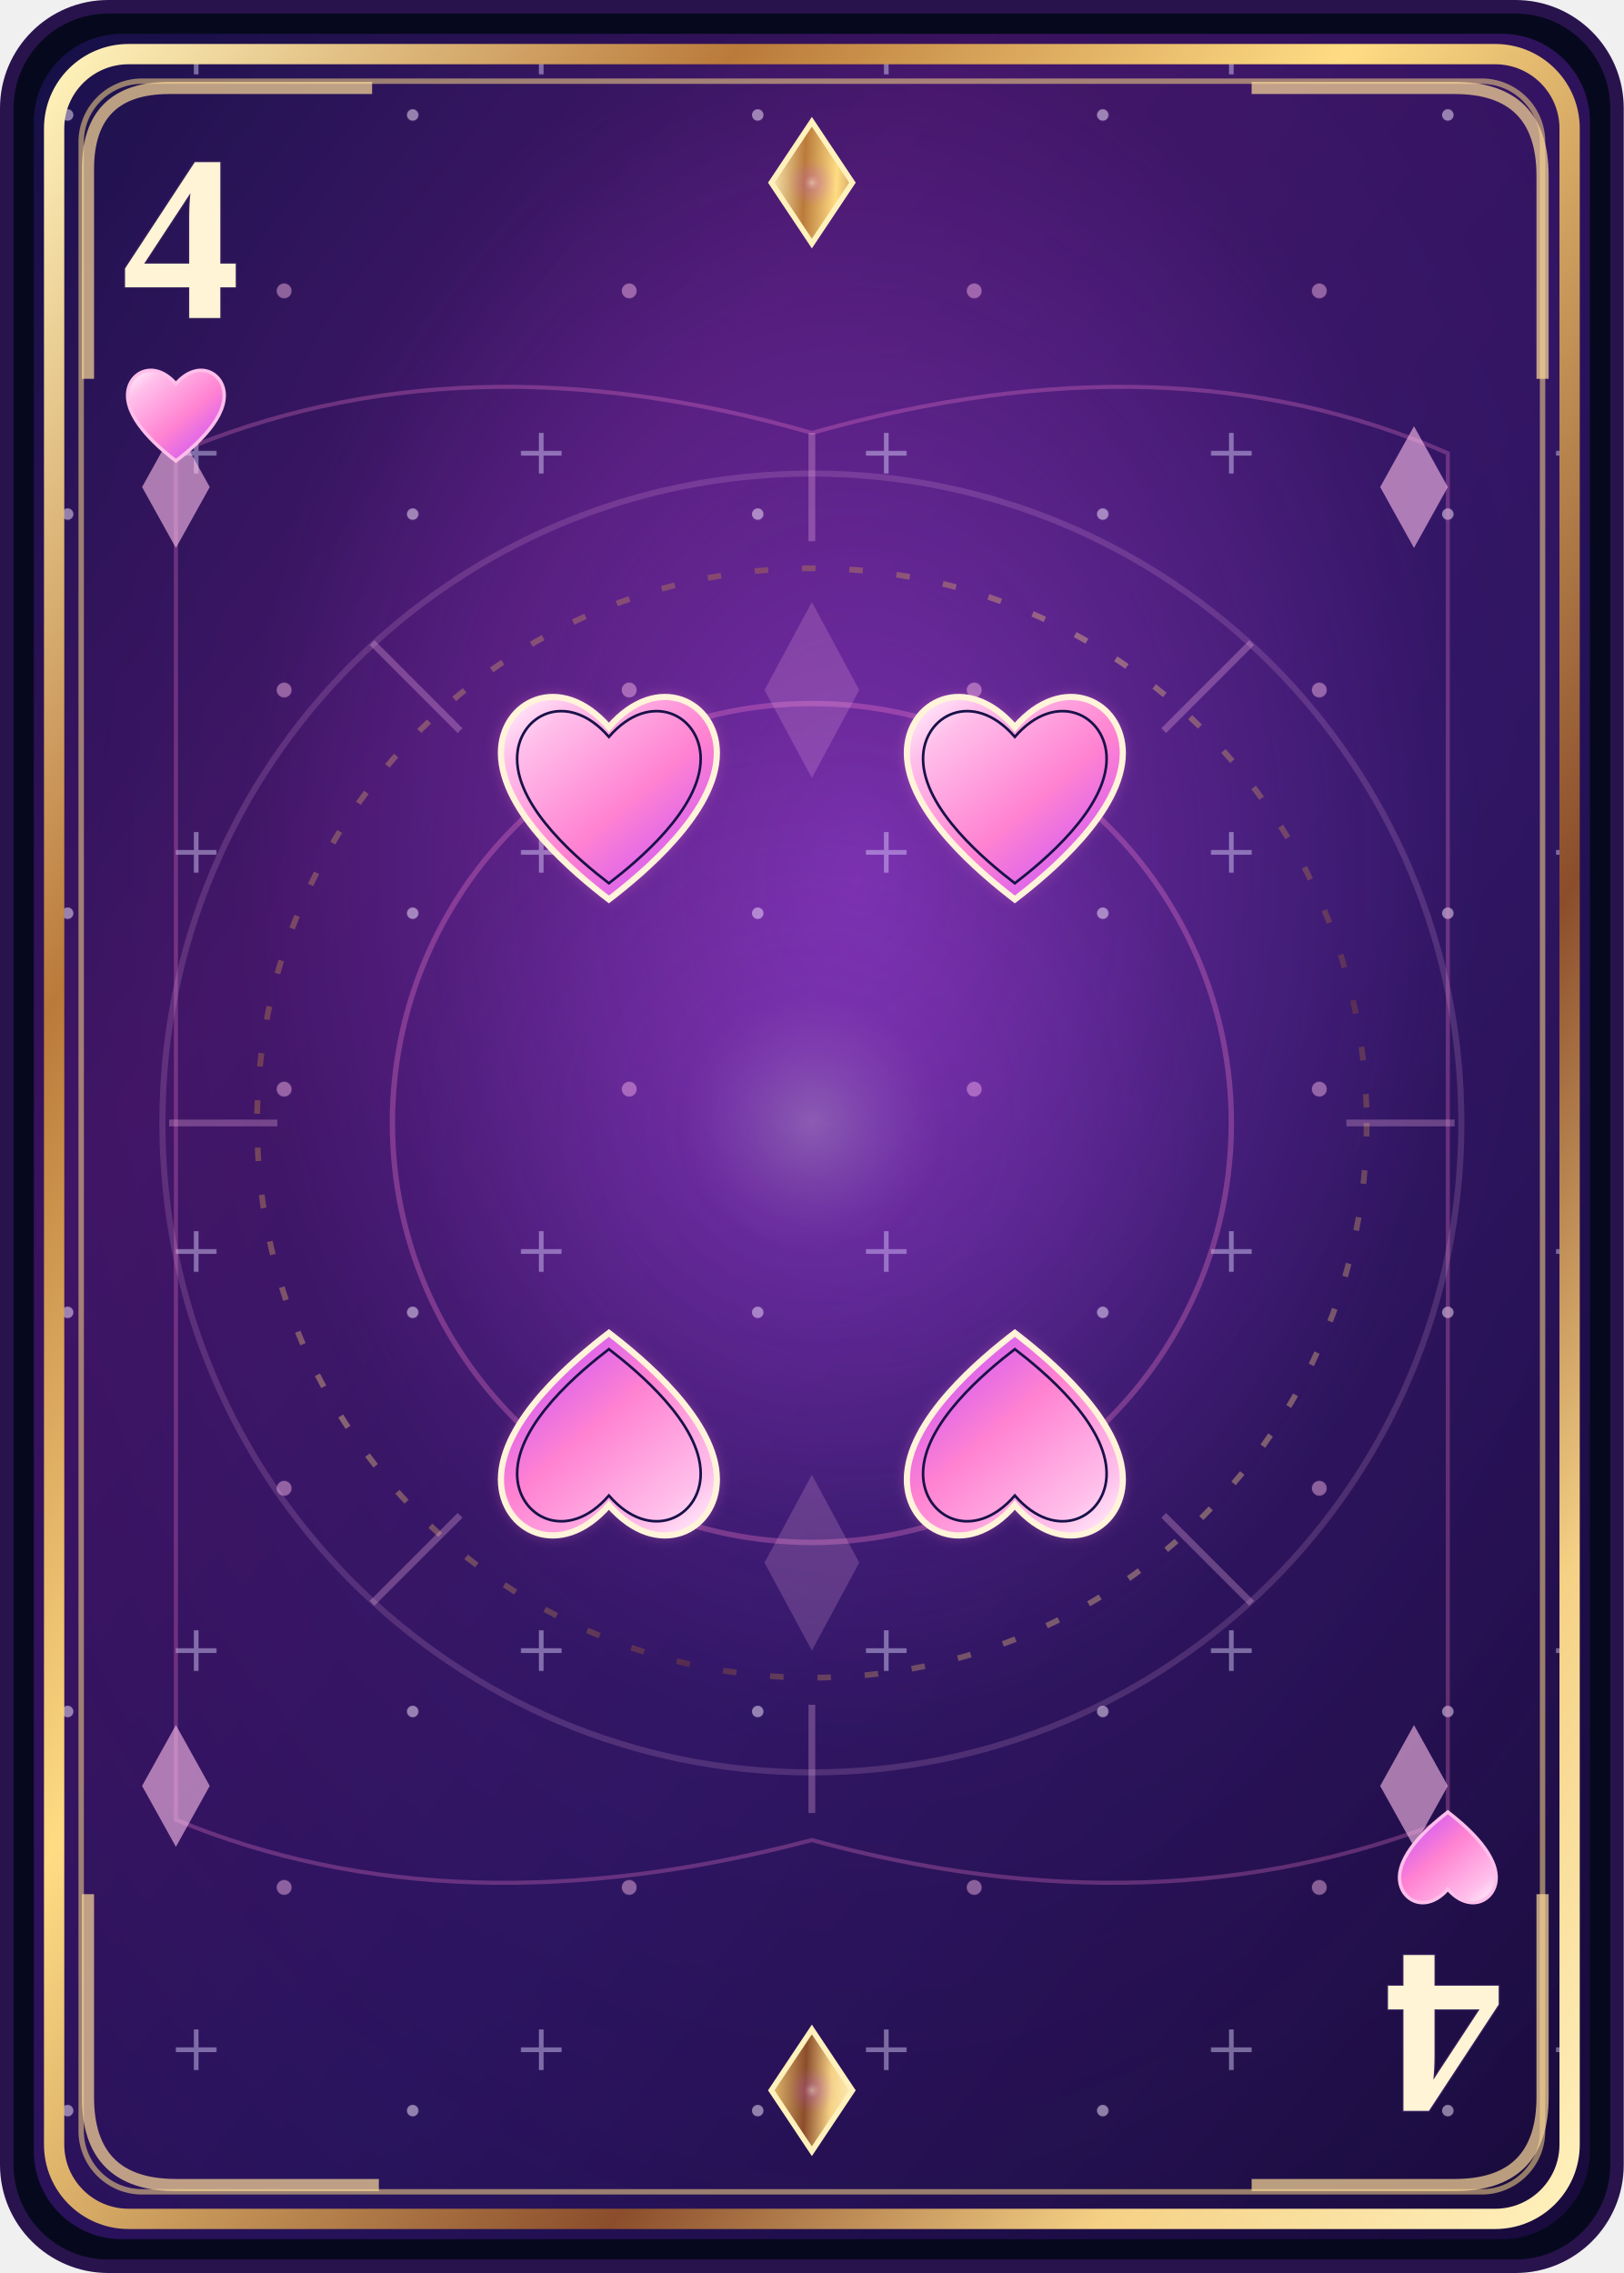
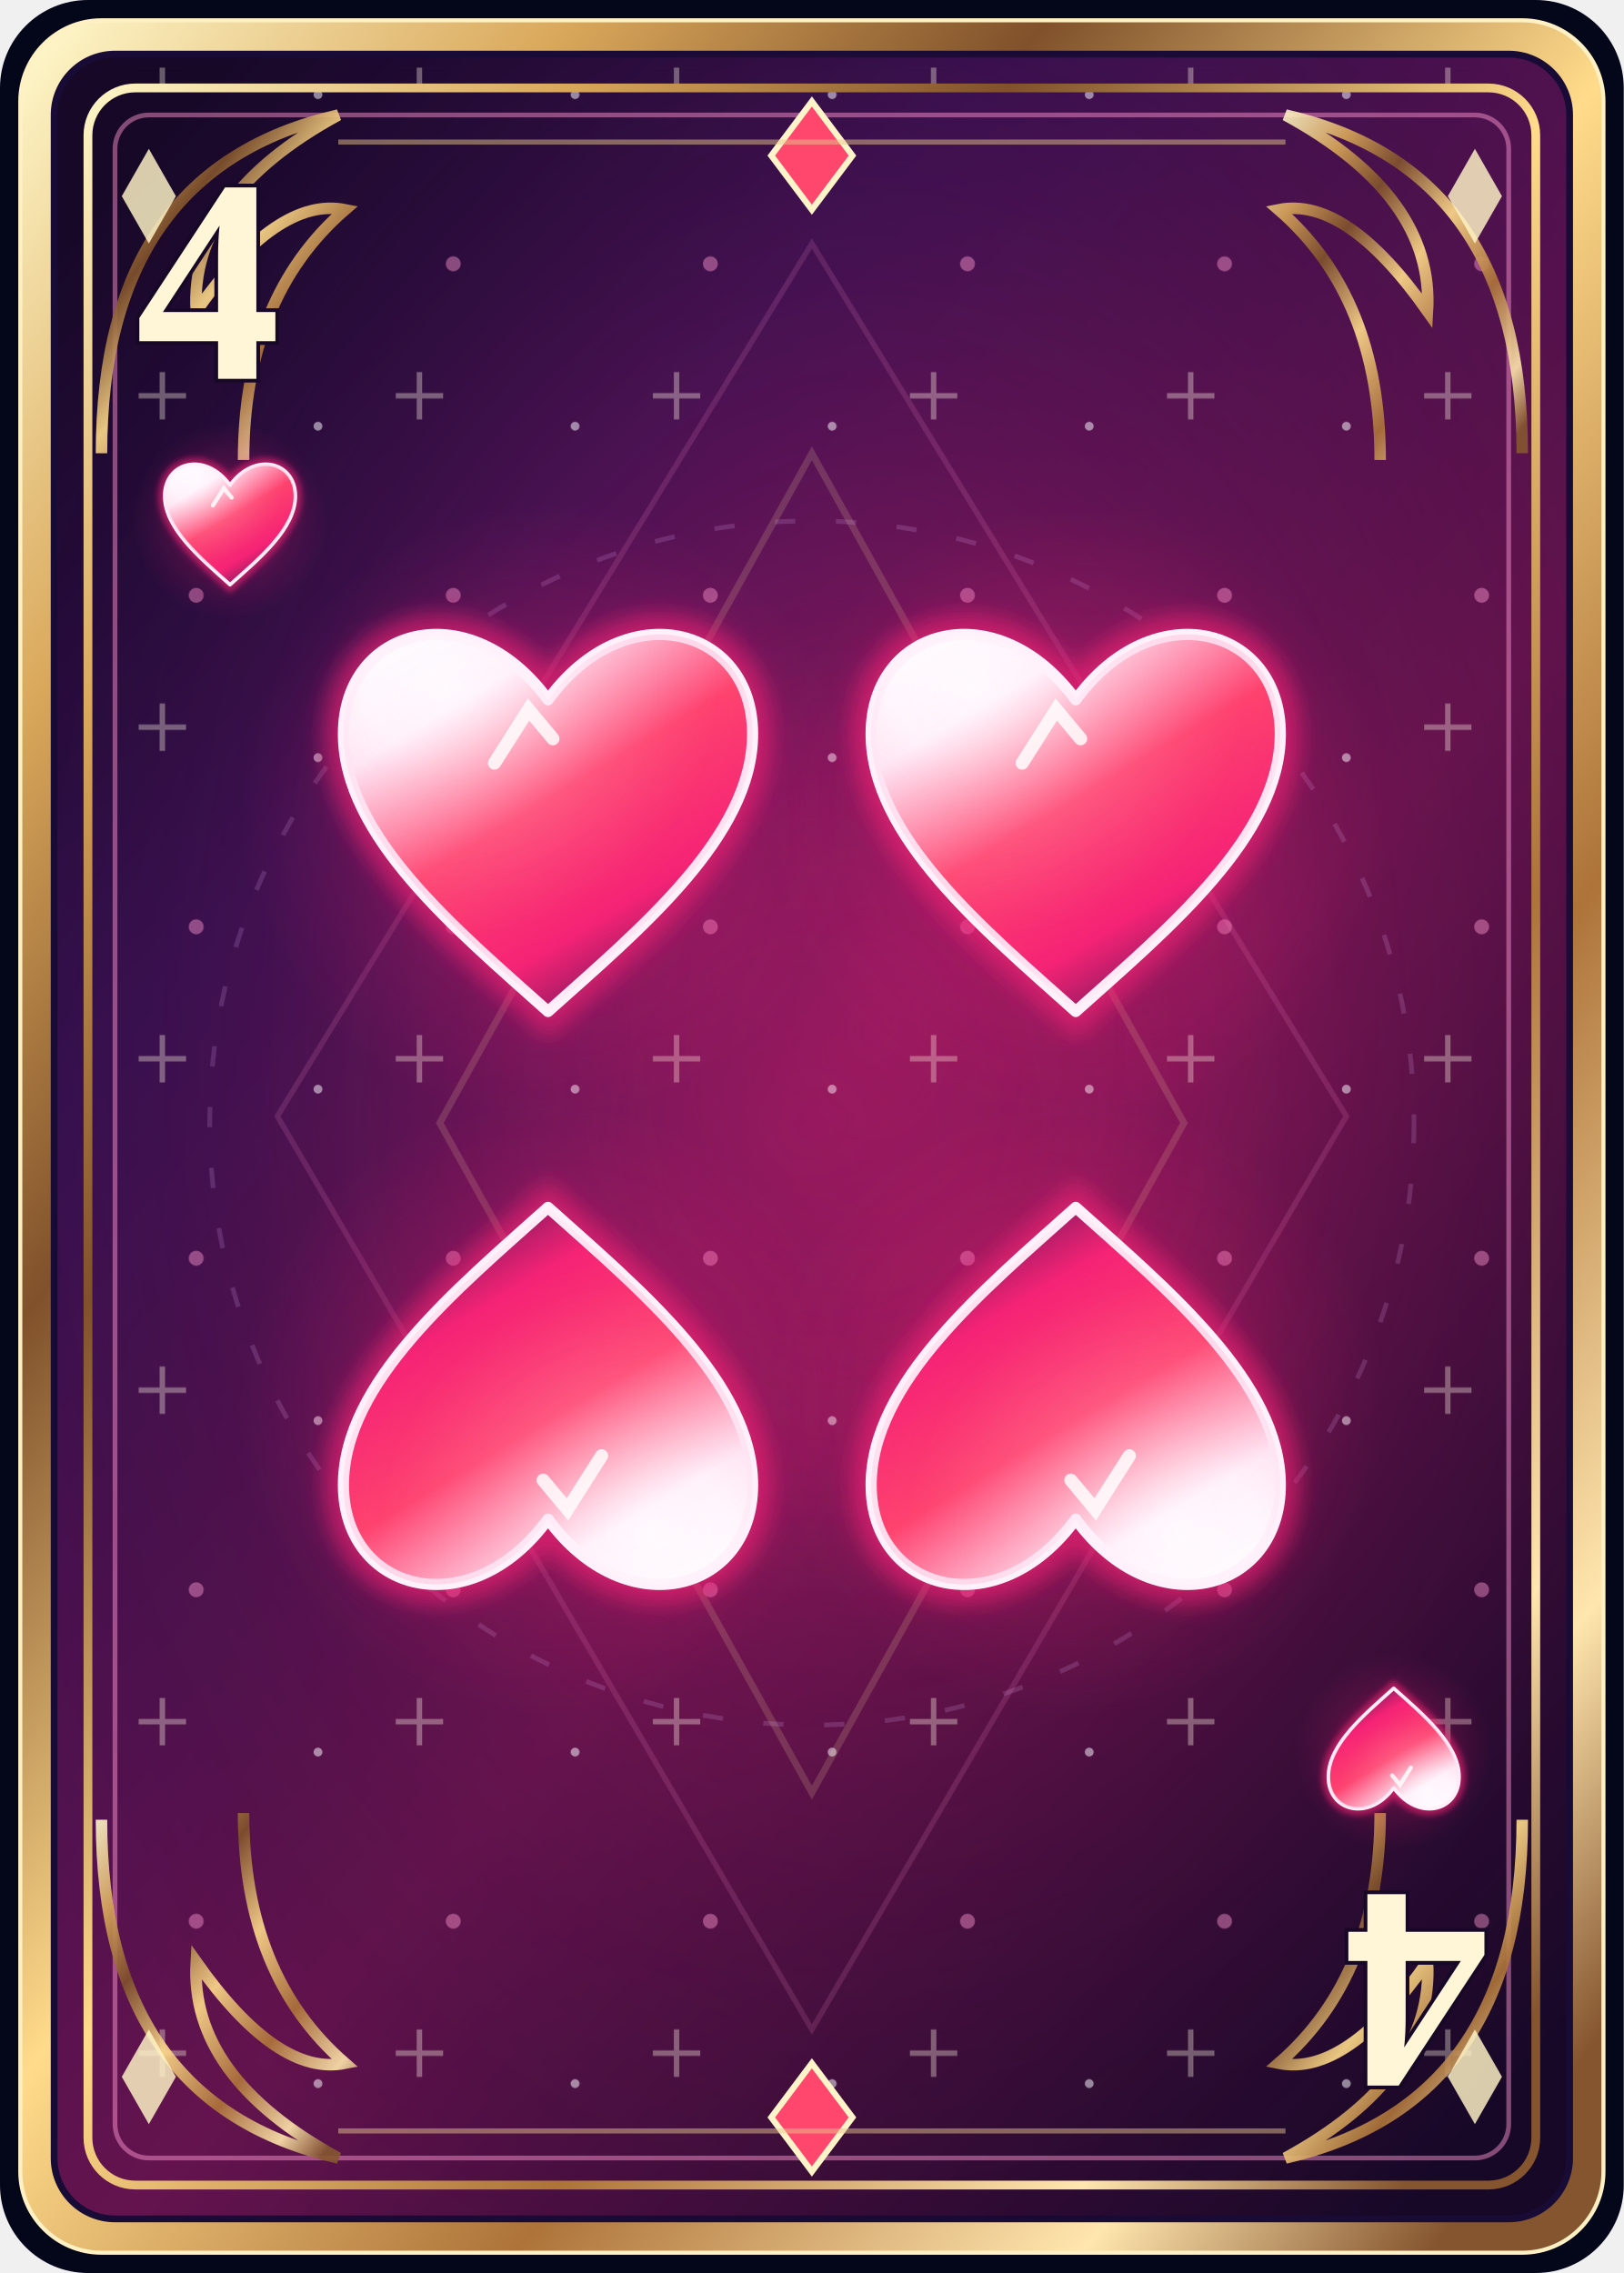
- <svg xmlns="http://www.w3.org/2000/svg" viewBox="0 0 240 336" width="240" height="336" role="img" aria-label="4 of Hearts — Mystic Royale" data-card="H-4" data-rank="4" data-suit="H" data-theme="mystic-royale">
+ <svg xmlns="http://www.w3.org/2000/svg" viewBox="0 0 240 336" width="240" height="336" role="img" aria-label="4 of Hearts — Mystic Royale Cinematic" data-theme="mystic-royale-cinematic" data-rank="4" data-suit="H" data-card="H-4">
  <defs>
-     <linearGradient id="paper" x1="0" y1="0" x2=".9" y2="1">
-       <stop stop-color="#151046" />
-       <stop offset=".30" stop-color="#3a125e" />
-       <stop offset=".63" stop-color="#26125a" />
-       <stop offset="1" stop-color="#190b3e" />
+     <linearGradient id="velvet" x1=".1" y1="0" x2=".9" y2="1">
+       <stop stop-color="#170827" />
+       <stop offset=".25" stop-color="#381050" />
+       <stop offset=".59" stop-color="#64134e" />
+       <stop offset="1" stop-color="#170827" />
    </linearGradient>
-     <radialGradient id="nebula" cx=".53" cy=".38" r=".8">
-       <stop stop-color="#c44fff" stop-opacity=".48" />
-       <stop offset=".5" stop-color="#c44fff" stop-opacity=".07" />
-       <stop offset="1" stop-color="#c44fff" stop-opacity="0" />
+     <radialGradient id="aura" cx=".54" cy=".45" r=".68">
+       <stop stop-color="#f52375" stop-opacity=".37" />
+       <stop offset=".33" stop-color="#f52375" stop-opacity=".19" />
+       <stop offset=".8" stop-color="#170827" stop-opacity=".06" />
+       <stop offset="1" stop-color="#170827" stop-opacity="0" />
    </radialGradient>
-     <linearGradient id="gilt" x1="0" y1="0" x2="1" y2="1">
-       <stop stop-color="#fff3bb" />
-       <stop offset=".22" stop-color="#ba7a3a" />
-       <stop offset=".42" stop-color="#ffdc84" />
-       <stop offset=".69" stop-color="#8b4d2b" />
-       <stop offset=".85" stop-color="#f5d185" />
-       <stop offset="1" stop-color="#fff0bc" />
+     <linearGradient id="gold" x1="0" y1="0" x2=".9" y2="1">
+       <stop stop-color="#fff8cb" />
+       <stop offset=".17" stop-color="#d9a75a" />
+       <stop offset=".32" stop-color="#80512b" />
+       <stop offset=".51" stop-color="#ffdb8b" />
+       <stop offset=".71" stop-color="#ad7339" />
+       <stop offset=".89" stop-color="#ffe6ae" />
+       <stop offset="1" stop-color="#85552f" />
    </linearGradient>
-     <linearGradient id="pipFill" x1="0" y1="0" x2=".9" y2="1">
-       <stop stop-color="#fef8ff" />
-       <stop offset=".19" stop-color="#ffbfeb" />
-       <stop offset=".58" stop-color="#ff82d1" />
-       <stop offset="1" stop-color="#c44fff" />
+     <linearGradient id="gem" x1=".21" y1="0" x2=".86" y2="1">
+       <stop stop-color="#fff" stop-opacity=".99" />
+       <stop offset=".16" stop-color="#fff1fb" />
+       <stop offset=".44" stop-color="#ff476e" />
+       <stop offset=".72" stop-color="#f52375" />
+       <stop offset="1" stop-color="#381050" />
    </linearGradient>
-     <radialGradient id="orb">
-       <stop stop-color="#f9ebff" stop-opacity=".7" />
-       <stop offset=".33" stop-color="#c44fff" stop-opacity=".33" />
-       <stop offset="1" stop-color="#c44fff" stop-opacity="0" />
+     <radialGradient id="gemshine" cx=".25" cy=".14" r=".92">
+       <stop stop-color="#ffffff" stop-opacity=".91" />
+       <stop offset=".21" stop-color="#fff1fb" stop-opacity=".46" />
+       <stop offset=".72" stop-color="#f52375" stop-opacity=".23" />
+       <stop offset="1" stop-color="#f52375" stop-opacity="0" />
    </radialGradient>
-     <linearGradient id="silk" x1="0" y1="0" x2="1" y2="1">
-       <stop stop-color="#ffbfeb" />
-       <stop offset=".25" stop-color="#3a125e" />
-       <stop offset=".6" stop-color="#190b3e" />
-       <stop offset="1" stop-color="#c44fff" />
-     </linearGradient>
-     <linearGradient id="face" x1=".27" y1="0" x2=".8" y2="1">
-       <stop stop-color="#ffe8bf" />
-       <stop offset=".37" stop-color="#d49c87" />
-       <stop offset="1" stop-color="#795069" />
-     </linearGradient>
-     <filter id="halo" x="-80%" y="-80%" width="260%" height="260%">
-       <feGaussianBlur stdDeviation="2.6" />
+     <radialGradient id="halo" cx=".5" cy=".5" r=".5">
+       <stop stop-color="#f52375" stop-opacity=".75" />
+       <stop offset=".65" stop-color="#f52375" stop-opacity=".21" />
+       <stop offset="1" stop-color="#f52375" stop-opacity="0" />
+     </radialGradient>
+     <filter id="blur">
+       <feGaussianBlur stdDeviation="5" />
    </filter>
-     <pattern id="stars" width="51" height="59" patternUnits="userSpaceOnUse">
-       <circle cx="10" cy="17" r=".85" fill="#f9edff" opacity=".5" />
-       <circle cx="42" cy="43" r="1.1" fill="#ffbfeb" opacity=".45" />
-       <path d="M29 5v6m-3-3h6" stroke="#ddd6ff" stroke-width=".7" opacity=".45" />
+     <filter id="soft">
+       <feGaussianBlur stdDeviation="2.2" />
+     </filter>
+     <pattern id="stars" width="38" height="49" patternUnits="userSpaceOnUse">
+       <circle cx="9" cy="14" r=".65" fill="#faf8ff" opacity=".52" />
+       <circle cx="29" cy="39" r="1.1" fill="#ff98d1" opacity=".44" />
+       <path d="M24 6v7m-3.5-3.5h7" stroke="#fff7e4" stroke-width=".8" opacity=".35" />
    </pattern>
-     <path id="glyph" d="M0 42 C-13 32 -42 8 -42 -15 C-42 -35 -19 -47 0 -25 C19 -47 42 -35 42 -15 C42 8 13 32 0 42Z" />
+     <path id="suit" d="M0 41 C-19 24 -42 5 -42 -16 C-42 -38 -16 -45 0 -23 C16 -45 42 -38 42 -16 C42 5 19 24 0 41Z" />
+     <clipPath id="portraitClip">
+       <path d="M53 107Q120 60 187 107V226Q120 267 53 226Z" />
+     </clipPath>
  </defs>
-   <rect x="1" y="1" width="238" height="334" rx="15" fill="#06091d" stroke="#29134d" stroke-width="2" />
-   <rect x="5" y="5" width="230" height="326" rx="13" fill="url(#paper)" />
-   <rect x="8" y="8" width="224" height="320" rx="11" fill="url(#nebula)" />
-   <rect x="8" y="8" width="224" height="320" rx="11" fill="url(#stars)" />
-   <path d="M26 67Q68 49 120 64Q173 49 214 67V269Q171 286 120 272Q67 286 26 269Z" fill="none" stroke="#ff82d1" stroke-width=".6" opacity=".27" />
-   <circle cx="120" cy="166" r="96" fill="none" stroke="#ffbfeb" stroke-width=".9" opacity=".16" />
-   <circle cx="120" cy="166" r="82" fill="none" stroke="url(#gilt)" stroke-width=".85" opacity=".39" stroke-dasharray="2 5" />
-   <path d="M120 64v16m0 172v16m-95-102h16m158 0h16M55 95l13 13m104 116 13 13M185 95l-13 13M68 224l-13 13" stroke="#ffbfeb" opacity=".28" stroke-width="1" />
-   <rect x="8" y="8" width="224" height="320" rx="11" fill="none" stroke="url(#gilt)" stroke-width="3" />
-   <rect x="12" y="12" width="216" height="312" rx="9" fill="none" stroke="#e8c882" stroke-opacity=".6" stroke-width=".8" />
-   <path d="M13 56V25Q13 13 25 13H55M185 13h30q13 0 13 13v30M13 280v30q0 13 13 13h30M185 323h30q13 0 13-13v-30" stroke="#f7d596" stroke-width="1.8" fill="none" opacity=".72" />
-   <path d="M21 72l5-9 5 9-5 9Z M214 72l-5-9-5 9 5 9Z M21 264l5-9 5 9-5 9Z M214 264l-5-9-5 9 5 9Z" fill="#ffbfeb" opacity=".6" />
-   <path d="M120 18l6 9-6 9-6-9Z M120 300l6 9-6 9-6-9Z" fill="url(#gilt)" stroke="#fff1bc" stroke-width=".8" />
-   <g opacity=".6">
-     <circle cx="120" cy="27" r="3.5" fill="url(#orb)" />
-     <circle cx="120" cy="309" r="3.5" fill="url(#orb)" />
+   <rect width="240" height="336" rx="13" fill="#04071a" />
+   <rect x="3" y="3" width="234" height="330" rx="12" fill="url(#gold)" stroke="#fff1c4" stroke-width=".6" />
+   <rect x="8" y="8" width="224" height="320" rx="9" fill="url(#velvet)" stroke="#180b36" stroke-width="1" />
+   <rect x="8" y="8" width="224" height="320" rx="9" fill="url(#aura)" />
+   <rect x="10" y="10" width="220" height="316" rx="7" fill="url(#stars)" />
+   <rect x="13" y="13" width="214" height="310" rx="7" fill="none" stroke="url(#gold)" stroke-width="1.3" />
+   <rect x="17" y="17" width="206" height="302" rx="5" fill="none" stroke="#ff98d1" stroke-opacity=".47" stroke-width=".7" />
+   <path d="M120 36L199 165L120 300L41 165Z" fill="none" stroke="#ff98d1" stroke-opacity=".15" stroke-width=".8" />
+   <path d="M120 67L175 166L120 265L65 166Z" fill="none" stroke="#f4d99e" stroke-opacity=".17" stroke-width="1" />
+   <g stroke="url(#gold)" stroke-width="1.7" fill="none" opacity=".9">
+     <path d="M15 67Q15 25 50 17Q28 29 29 46Q41 29 51 31Q36 44 36 68" />
+     <path d="M225 67Q225 25 190 17Q212 29 211 46Q199 29 189 31Q204 44 204 68" />
+     <path d="M15 269Q15 311 50 319Q28 307 29 290Q41 307 51 305Q36 292 36 268" />
+     <path d="M225 269Q225 311 190 319Q212 307 211 290Q199 307 189 305Q204 292 204 268" />
  </g>
-   <circle cx="120" cy="166" r="59" fill="url(#orb)" opacity=".38" />
-   <circle cx="120" cy="166" r="62" fill="none" stroke="#ff82d1" stroke-width=".8" opacity=".3" />
-   <path d="M120 89l7 13-7 13-7-13Z M120 218l7 13-7 13-7-13Z" fill="#ffbfeb" opacity=".19" />
-   <g transform="translate(90 117) rotate(0) scale(0.38)">
-     <use href="#glyph" fill="#ff82d1" opacity=".42" filter="url(#halo)" />
-     <use href="#glyph" fill="url(#pipFill)" stroke="#fff4da" stroke-width="2.4" />
-     <use href="#glyph" fill="none" stroke="#191149" stroke-width="1.2" transform="scale(.85)" />
+   <g fill="#fff4c7" opacity=".83">
+     <path d="M22 22l4 7-4 7-4-7Z M218 22l4 7-4 7-4-7Z M22 314l4-7-4-7-4 7Z M218 314l4-7-4-7-4 7Z" />
  </g>
-   <g transform="translate(150 117) rotate(0) scale(0.38)">
-     <use href="#glyph" fill="#ff82d1" opacity=".42" filter="url(#halo)" />
-     <use href="#glyph" fill="url(#pipFill)" stroke="#fff4da" stroke-width="2.4" />
-     <use href="#glyph" fill="none" stroke="#191149" stroke-width="1.2" transform="scale(.85)" />
+   <path d="M120 15l6 8-6 8-6-8Z M120 321l6-8-6-8-6 8Z" fill="#ff476e" stroke="#fff4c9" stroke-width=".9" />
+   <path d="M50 21h140M50 315h140" stroke="#e9c88b" stroke-width=".75" opacity=".48" />
+   <circle cx="120" cy="166" r="83" fill="url(#halo)" opacity=".15" />
+   <circle cx="120" cy="166" r="89" fill="none" stroke="#e9b5fd" stroke-width=".7" opacity=".17" stroke-dasharray="3 6" />
+   <g transform="translate(81 120) rotate(0) scale(0.72)" class="royal-pip">
+     <circle r="63" fill="url(#halo)" opacity=".6" />
+     <use href="#suit" fill="#f52375" opacity=".62" filter="url(#soft)" stroke="#f52375" stroke-width="8" />
+     <use href="#suit" fill="url(#gem)" stroke="#fff1fb" stroke-width="2.3" stroke-linejoin="round" />
+     <use href="#suit" fill="url(#gemshine)" opacity=".56" />
+     <path d="M-11 -10L-4 -21 L1 -15" fill="none" stroke="#fff" stroke-width="2.7" opacity=".83" stroke-linecap="round" />
  </g>
-   <g transform="translate(90 213) rotate(180) scale(0.38)">
-     <use href="#glyph" fill="#ff82d1" opacity=".42" filter="url(#halo)" />
-     <use href="#glyph" fill="url(#pipFill)" stroke="#fff4da" stroke-width="2.4" />
-     <use href="#glyph" fill="none" stroke="#191149" stroke-width="1.2" transform="scale(.85)" />
+   <g transform="translate(159 120) rotate(0) scale(0.72)" class="royal-pip">
+     <circle r="63" fill="url(#halo)" opacity=".6" />
+     <use href="#suit" fill="#f52375" opacity=".62" filter="url(#soft)" stroke="#f52375" stroke-width="8" />
+     <use href="#suit" fill="url(#gem)" stroke="#fff1fb" stroke-width="2.3" stroke-linejoin="round" />
+     <use href="#suit" fill="url(#gemshine)" opacity=".56" />
+     <path d="M-11 -10L-4 -21 L1 -15" fill="none" stroke="#fff" stroke-width="2.7" opacity=".83" stroke-linecap="round" />
  </g>
-   <g transform="translate(150 213) rotate(180) scale(0.38)">
-     <use href="#glyph" fill="#ff82d1" opacity=".42" filter="url(#halo)" />
-     <use href="#glyph" fill="url(#pipFill)" stroke="#fff4da" stroke-width="2.4" />
-     <use href="#glyph" fill="none" stroke="#191149" stroke-width="1.2" transform="scale(.85)" />
+   <g transform="translate(81 208) rotate(180) scale(0.72)" class="royal-pip">
+     <circle r="63" fill="url(#halo)" opacity=".6" />
+     <use href="#suit" fill="#f52375" opacity=".62" filter="url(#soft)" stroke="#f52375" stroke-width="8" />
+     <use href="#suit" fill="url(#gem)" stroke="#fff1fb" stroke-width="2.3" stroke-linejoin="round" />
+     <use href="#suit" fill="url(#gemshine)" opacity=".56" />
+     <path d="M-11 -10L-4 -21 L1 -15" fill="none" stroke="#fff" stroke-width="2.7" opacity=".83" stroke-linecap="round" />
+   </g>
+   <g transform="translate(159 208) rotate(180) scale(0.72)" class="royal-pip">
+     <circle r="63" fill="url(#halo)" opacity=".6" />
+     <use href="#suit" fill="#f52375" opacity=".62" filter="url(#soft)" stroke="#f52375" stroke-width="8" />
+     <use href="#suit" fill="url(#gem)" stroke="#fff1fb" stroke-width="2.3" stroke-linejoin="round" />
+     <use href="#suit" fill="url(#gemshine)" opacity=".56" />
+     <path d="M-11 -10L-4 -21 L1 -15" fill="none" stroke="#fff" stroke-width="2.7" opacity=".83" stroke-linecap="round" />
  </g>
  <g>
-     <text x="18" y="47" font-family="Georgia,Times New Roman,serif" font-size="35" font-weight="700" fill="#fff4d5" stroke="#36205d" stroke-width=".35" paint-order="stroke" letter-spacing="-1.5">4</text>
-     <use href="#glyph" transform="translate(26 61) scale(.17)" fill="url(#pipFill)" stroke="#ffbfeb" stroke-width="3" />
+     <text x="20" y="56" font-family="Georgia,Times New Roman,serif" font-size="43" font-weight="bold" fill="#fff6d8" stroke="#170827" stroke-width="1.1" paint-order="stroke">4</text>
+     <g transform="translate(34 77) rotate(0) scale(0.23)" class="royal-pip">
+       <circle r="63" fill="url(#halo)" opacity=".6" />
+       <use href="#suit" fill="#f52375" opacity=".62" filter="url(#soft)" stroke="#f52375" stroke-width="8" />
+       <use href="#suit" fill="url(#gem)" stroke="#fff1fb" stroke-width="2.3" stroke-linejoin="round" />
+       <use href="#suit" fill="url(#gemshine)" opacity=".56" />
+       <path d="M-11 -10L-4 -21 L1 -15" fill="none" stroke="#fff" stroke-width="2.7" opacity=".83" stroke-linecap="round" />
+     </g>
  </g>
  <g transform="translate(240 336) rotate(180)">
-     <g>
-       <text x="18" y="47" font-family="Georgia,Times New Roman,serif" font-size="35" font-weight="700" fill="#fff4d5" stroke="#36205d" stroke-width=".35" paint-order="stroke" letter-spacing="-1.5">4</text>
-       <use href="#glyph" transform="translate(26 61) scale(.17)" fill="url(#pipFill)" stroke="#ffbfeb" stroke-width="3" />
+     <text x="20" y="56" font-family="Georgia,Times New Roman,serif" font-size="43" font-weight="bold" fill="#fff6d8" stroke="#170827" stroke-width="1.1" paint-order="stroke">4</text>
+     <g transform="translate(34 77) rotate(0) scale(0.23)" class="royal-pip">
+       <circle r="63" fill="url(#halo)" opacity=".6" />
+       <use href="#suit" fill="#f52375" opacity=".62" filter="url(#soft)" stroke="#f52375" stroke-width="8" />
+       <use href="#suit" fill="url(#gem)" stroke="#fff1fb" stroke-width="2.3" stroke-linejoin="round" />
+       <use href="#suit" fill="url(#gemshine)" opacity=".56" />
+       <path d="M-11 -10L-4 -21 L1 -15" fill="none" stroke="#fff" stroke-width="2.7" opacity=".83" stroke-linecap="round" />
    </g>
  </g>
</svg>
